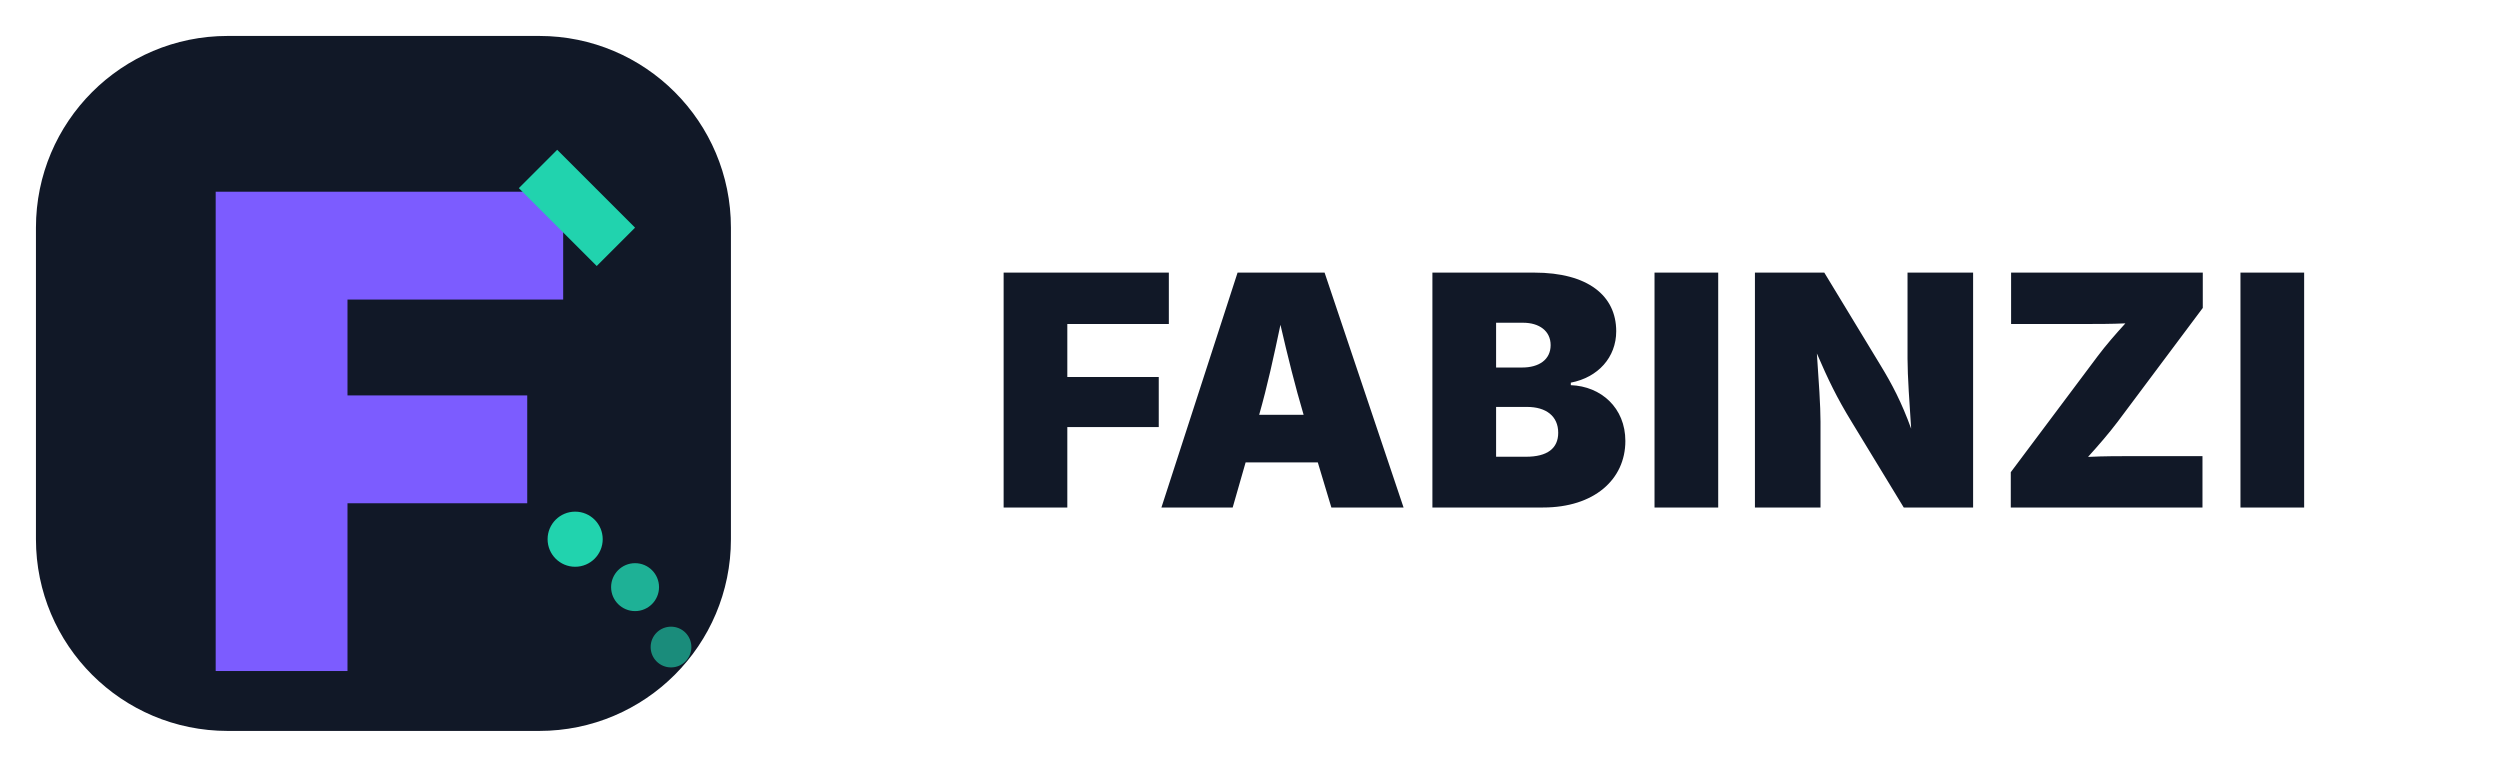
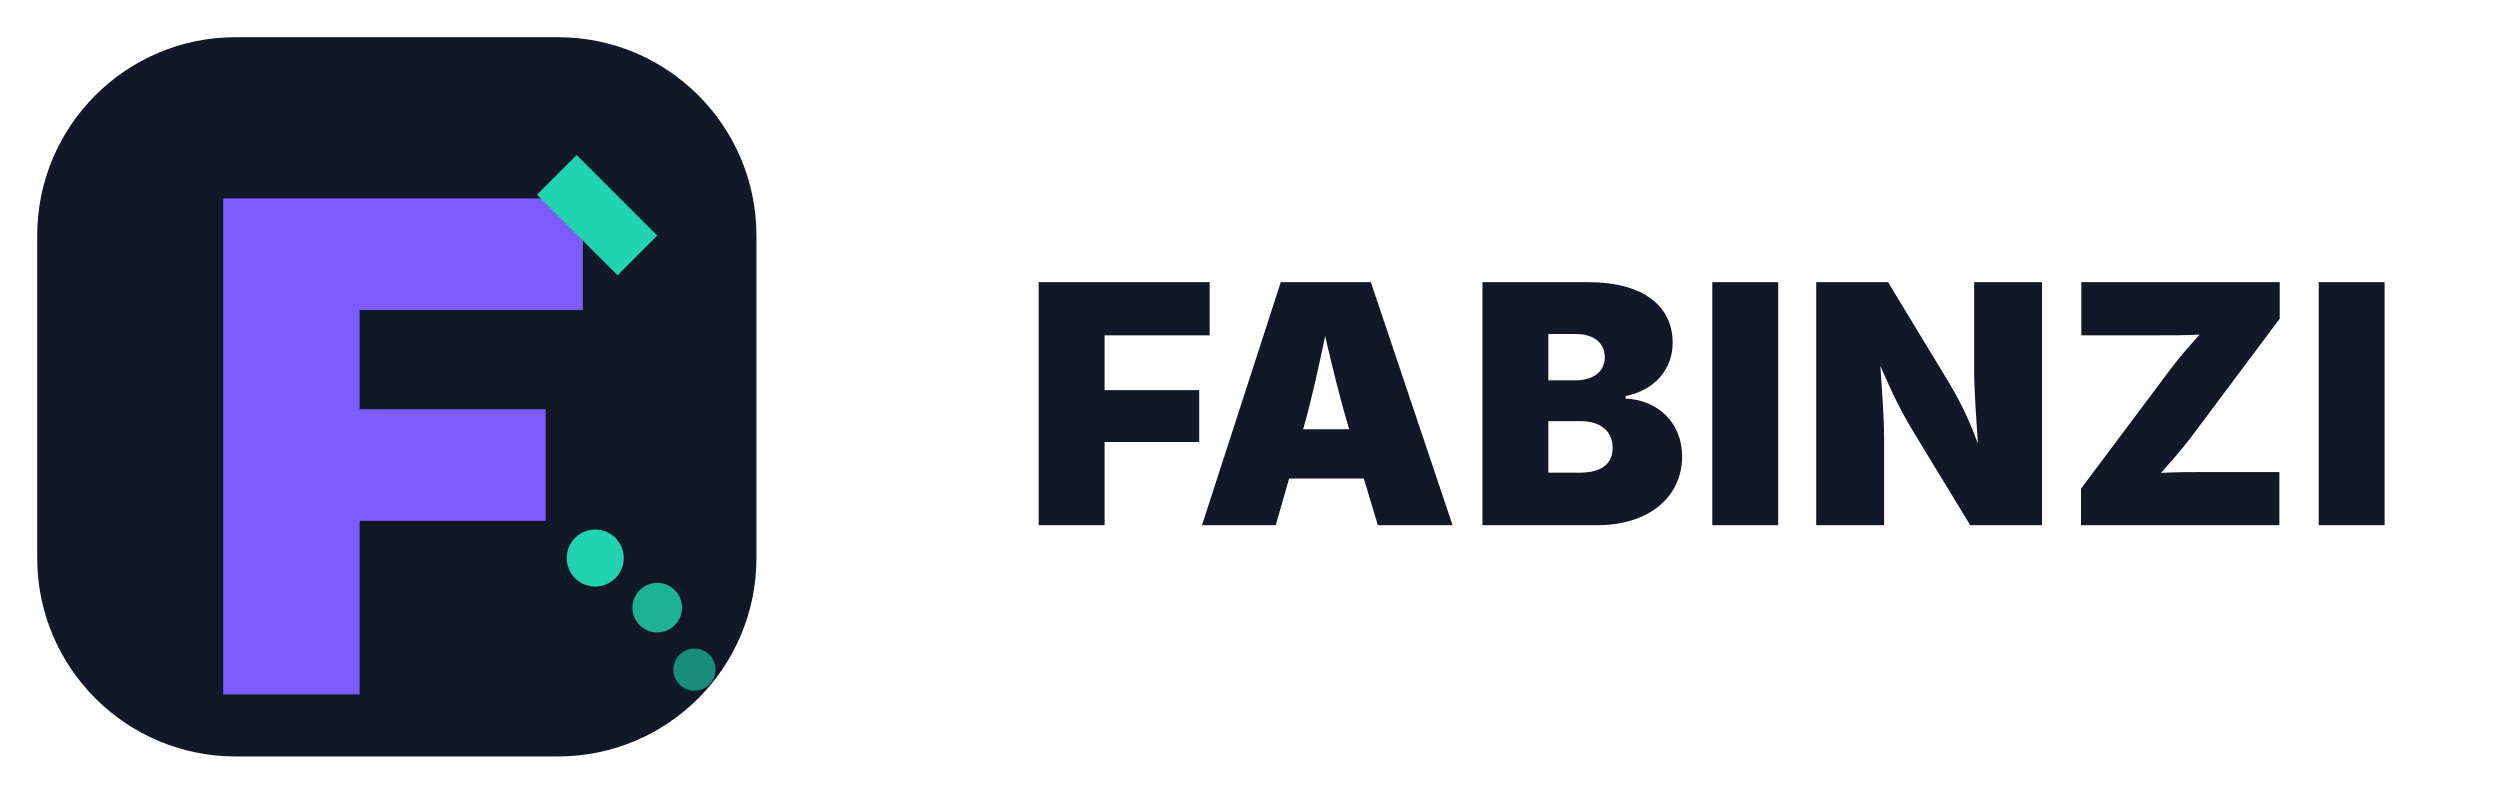
- <svg xmlns="http://www.w3.org/2000/svg" viewBox="0 0 3260 1000" width="3260" height="1000" role="img" aria-label="FABINZI">
+ <svg xmlns="http://www.w3.org/2000/svg" viewBox="0 0 3150 1000" width="3150" height="1000" role="img" aria-label="FABINZI">
  <defs>
    <linearGradient id="g" x1="125" y1="94" x2="875" y2="906" gradientUnits="userSpaceOnUse">
      <stop offset="0" stop-color="#7C5CFF" />
      <stop offset="1" stop-color="#5A36E6" />
    </linearGradient>
  </defs>
  <g transform="scale(15.625)">
    <rect x="3" y="3" width="58" height="58" rx="16" fill="#111827" />
    <path d="M18 16h29v9H29v8h15v9H29v14H18V16Z" fill="url(#g)" />
    <path d="M46.5 12.5 53 19l-3.2 3.2-6.5-6.5 3.2-3.2Z" fill="#21D3AE" />
    <circle cx="48" cy="45" r="2.3" fill="#21D3AE" />
    <circle cx="53" cy="49" r="2" fill="#21D3AE" opacity=".82" />
    <circle cx="56" cy="54" r="1.7" fill="#21D3AE" opacity=".62" />
  </g>
  <text x="1289" y="500" dominant-baseline="middle" font-family="Inter, ui-sans-serif, system-ui, -apple-system, BlinkMacSystemFont, 'Segoe UI', Arial, sans-serif" font-size="421" font-weight="900" letter-spacing="8.42" fill="#111827">FABINZI</text>
</svg>
